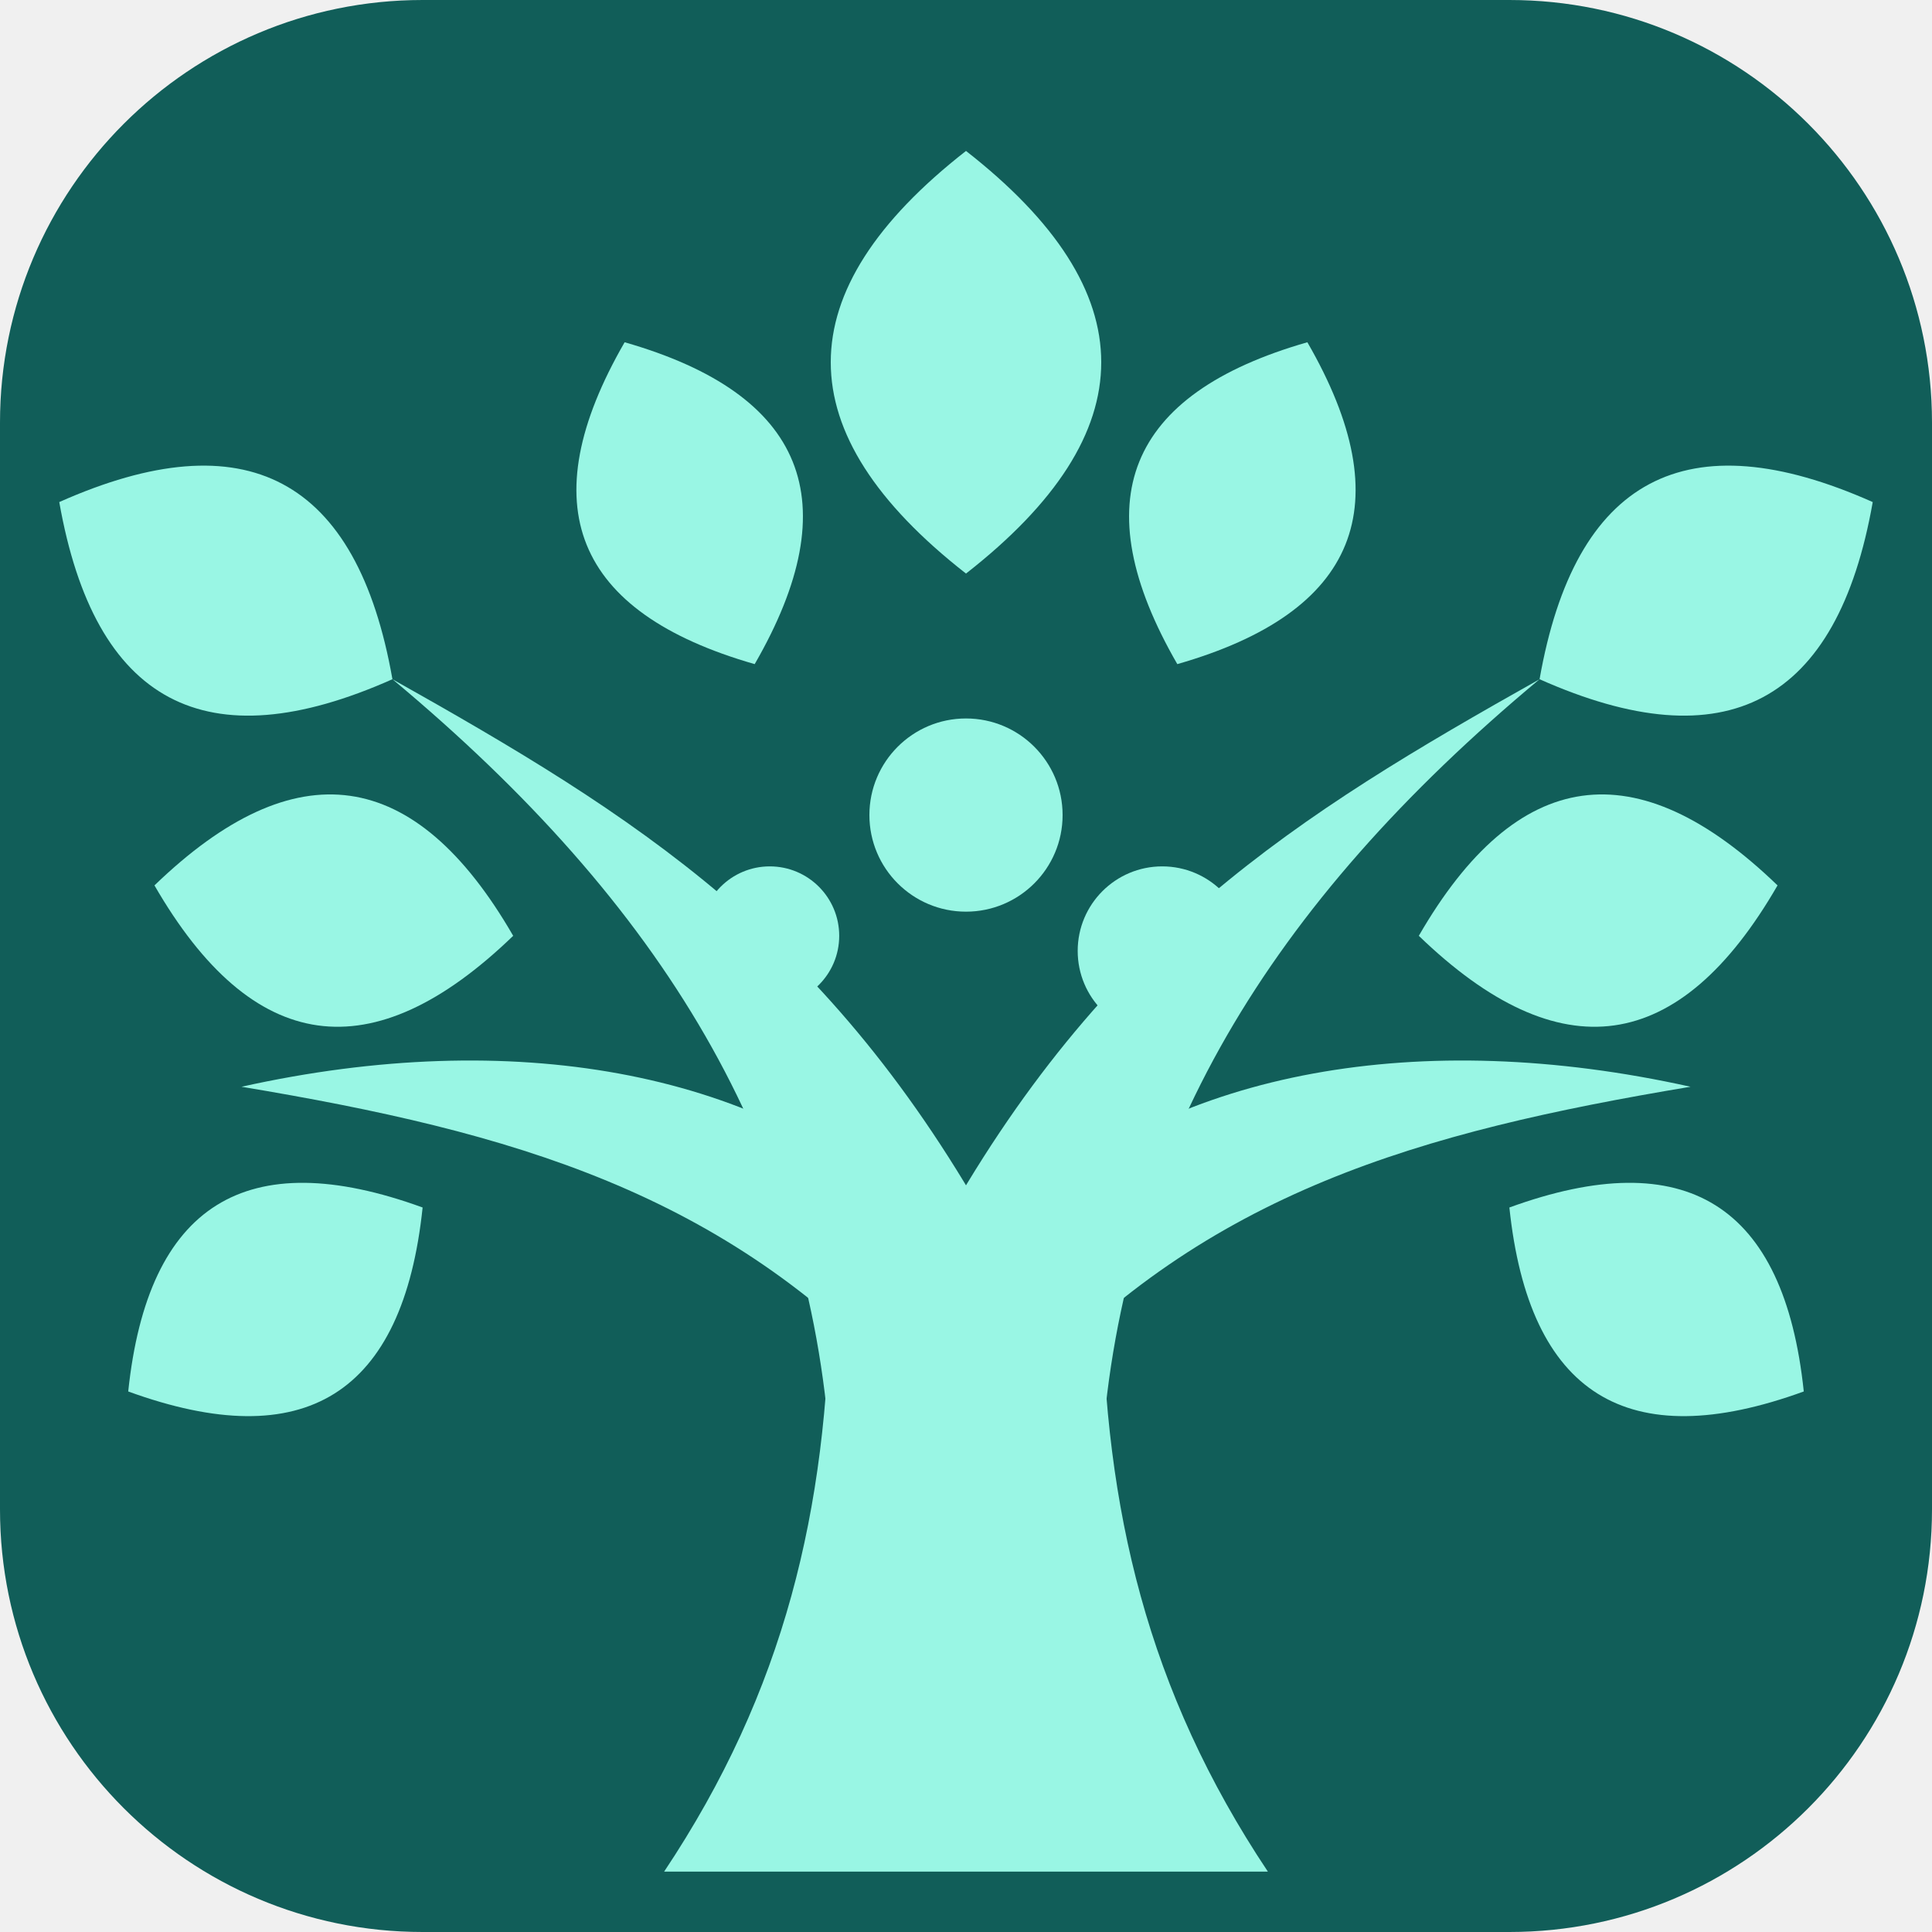
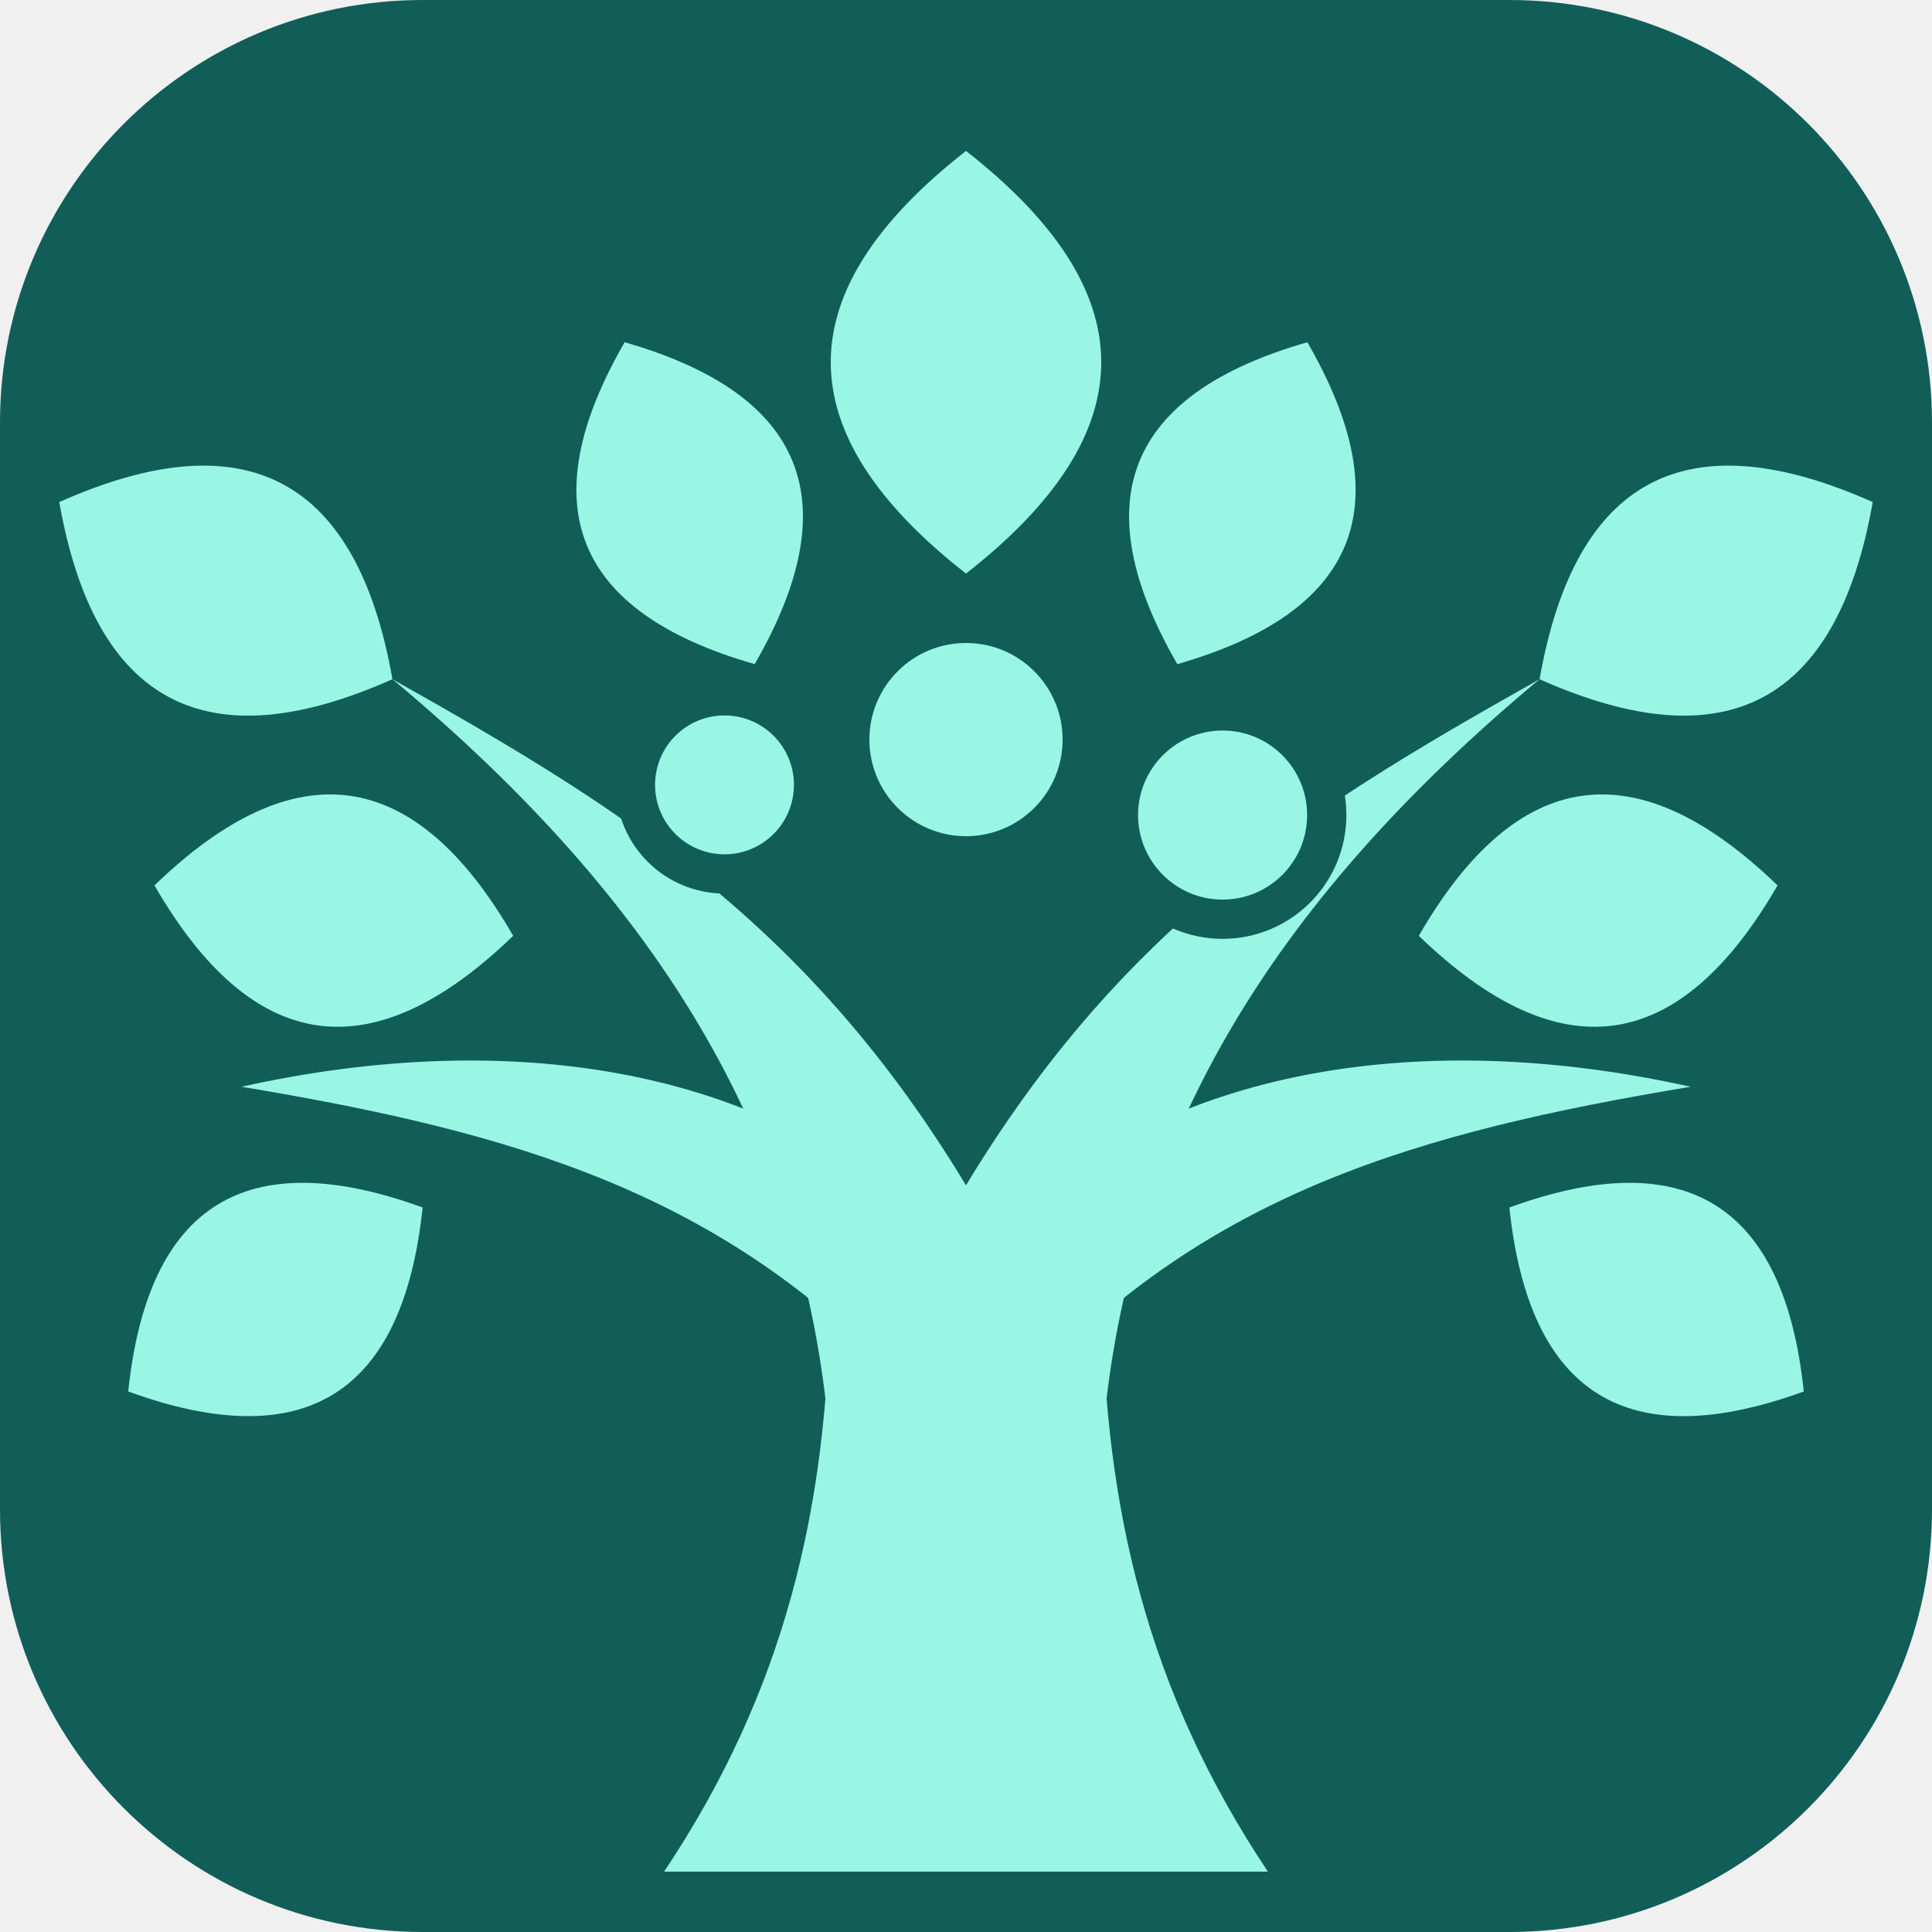
<svg xmlns="http://www.w3.org/2000/svg" viewBox="0 0 64 64">
  <rect width="64" height="64" rx="14" fill="#115e59" />
  <defs>
    <mask id="m" maskUnits="userSpaceOnUse" x="0" y="0" width="64" height="64">
      <rect width="64" height="64" fill="black" />
      <g fill="white">
        <path d="M22 62 C26 56 27.4 50 27.5 43 L36.5 43 C36.6 50 38 56 42 62 Z" />
        <path d="M27.5 48 C26.8 38 22 30 13 22.5 C21 27 27.5 31 33 41 L33 48 Z" />
        <path d="M36.5 48 C37.2 38 42 30 51 22.5 C43 27 36.5 31 31 41 L31 48 Z" />
        <path d="M30 40 C25 35.5 17 34 8 36 C17 37.5 24 39.5 30 46 Z" />
        <path d="M34 40 C39 35.5 47 34 56 36 C47 37.5 40 39.5 34 46 Z" />
        <g transform="translate(32 19) rotate(-90)">
          <path d="M0 0 Q7 -8.96 14 0 Q7 8.96 0 0 Z" />
        </g>
        <g transform="translate(25 22) rotate(-112)">
          <path d="M0 0 Q5.75 -7.36 11.5 0 Q5.75 7.36 0 0 Z" />
        </g>
        <g transform="translate(39 22) rotate(-68)">
          <path d="M0 0 Q5.75 -7.36 11.5 0 Q5.75 7.36 0 0 Z" />
        </g>
        <g transform="translate(13 22.5) rotate(-152)">
          <path d="M0 0 Q6.25 -8 12.5 0 Q6.25 8 0 0 Z" />
        </g>
        <g transform="translate(51 22.5) rotate(-28)">
          <path d="M0 0 Q6.25 -8 12.5 0 Q6.25 8 0 0 Z" />
        </g>
        <g transform="translate(17 31) rotate(188)">
          <path d="M0 0 Q6 -7.68 12 0 Q6 7.68 0 0 Z" />
        </g>
        <g transform="translate(47 31) rotate(-8)">
          <path d="M0 0 Q6 -7.68 12 0 Q6 7.68 0 0 Z" />
        </g>
        <g transform="translate(14 40) rotate(148)">
          <path d="M0 0 Q5.75 -7.36 11.5 0 Q5.75 7.36 0 0 Z" />
        </g>
        <g transform="translate(50 40) rotate(32)">
          <path d="M0 0 Q5.75 -7.36 11.5 0 Q5.75 7.36 0 0 Z" />
        </g>
-         <circle cx="32" cy="27" r="3.2" />
-         <circle cx="25.5" cy="31" r="2.3" />
-         <circle cx="38.5" cy="31.5" r="2.8" />
+       </g>
+       <g fill="black">
+         <circle cx="32" cy="24.5" r="4.5" />
+         <circle cx="24" cy="26" r="3.6" />
+         <circle cx="40.5" cy="27" r="4.1" />
+       </g>
+       <g fill="white">
+         <circle cx="32" cy="24.5" r="3.2" />
+         <circle cx="24" cy="26" r="2.3" />
+         <circle cx="40.5" cy="27" r="2.8" />
      </g>
      <g fill="none" />
    </mask>
  </defs>
  <rect width="64" height="64" fill="#99f6e4" mask="url(#m)" />
</svg>
